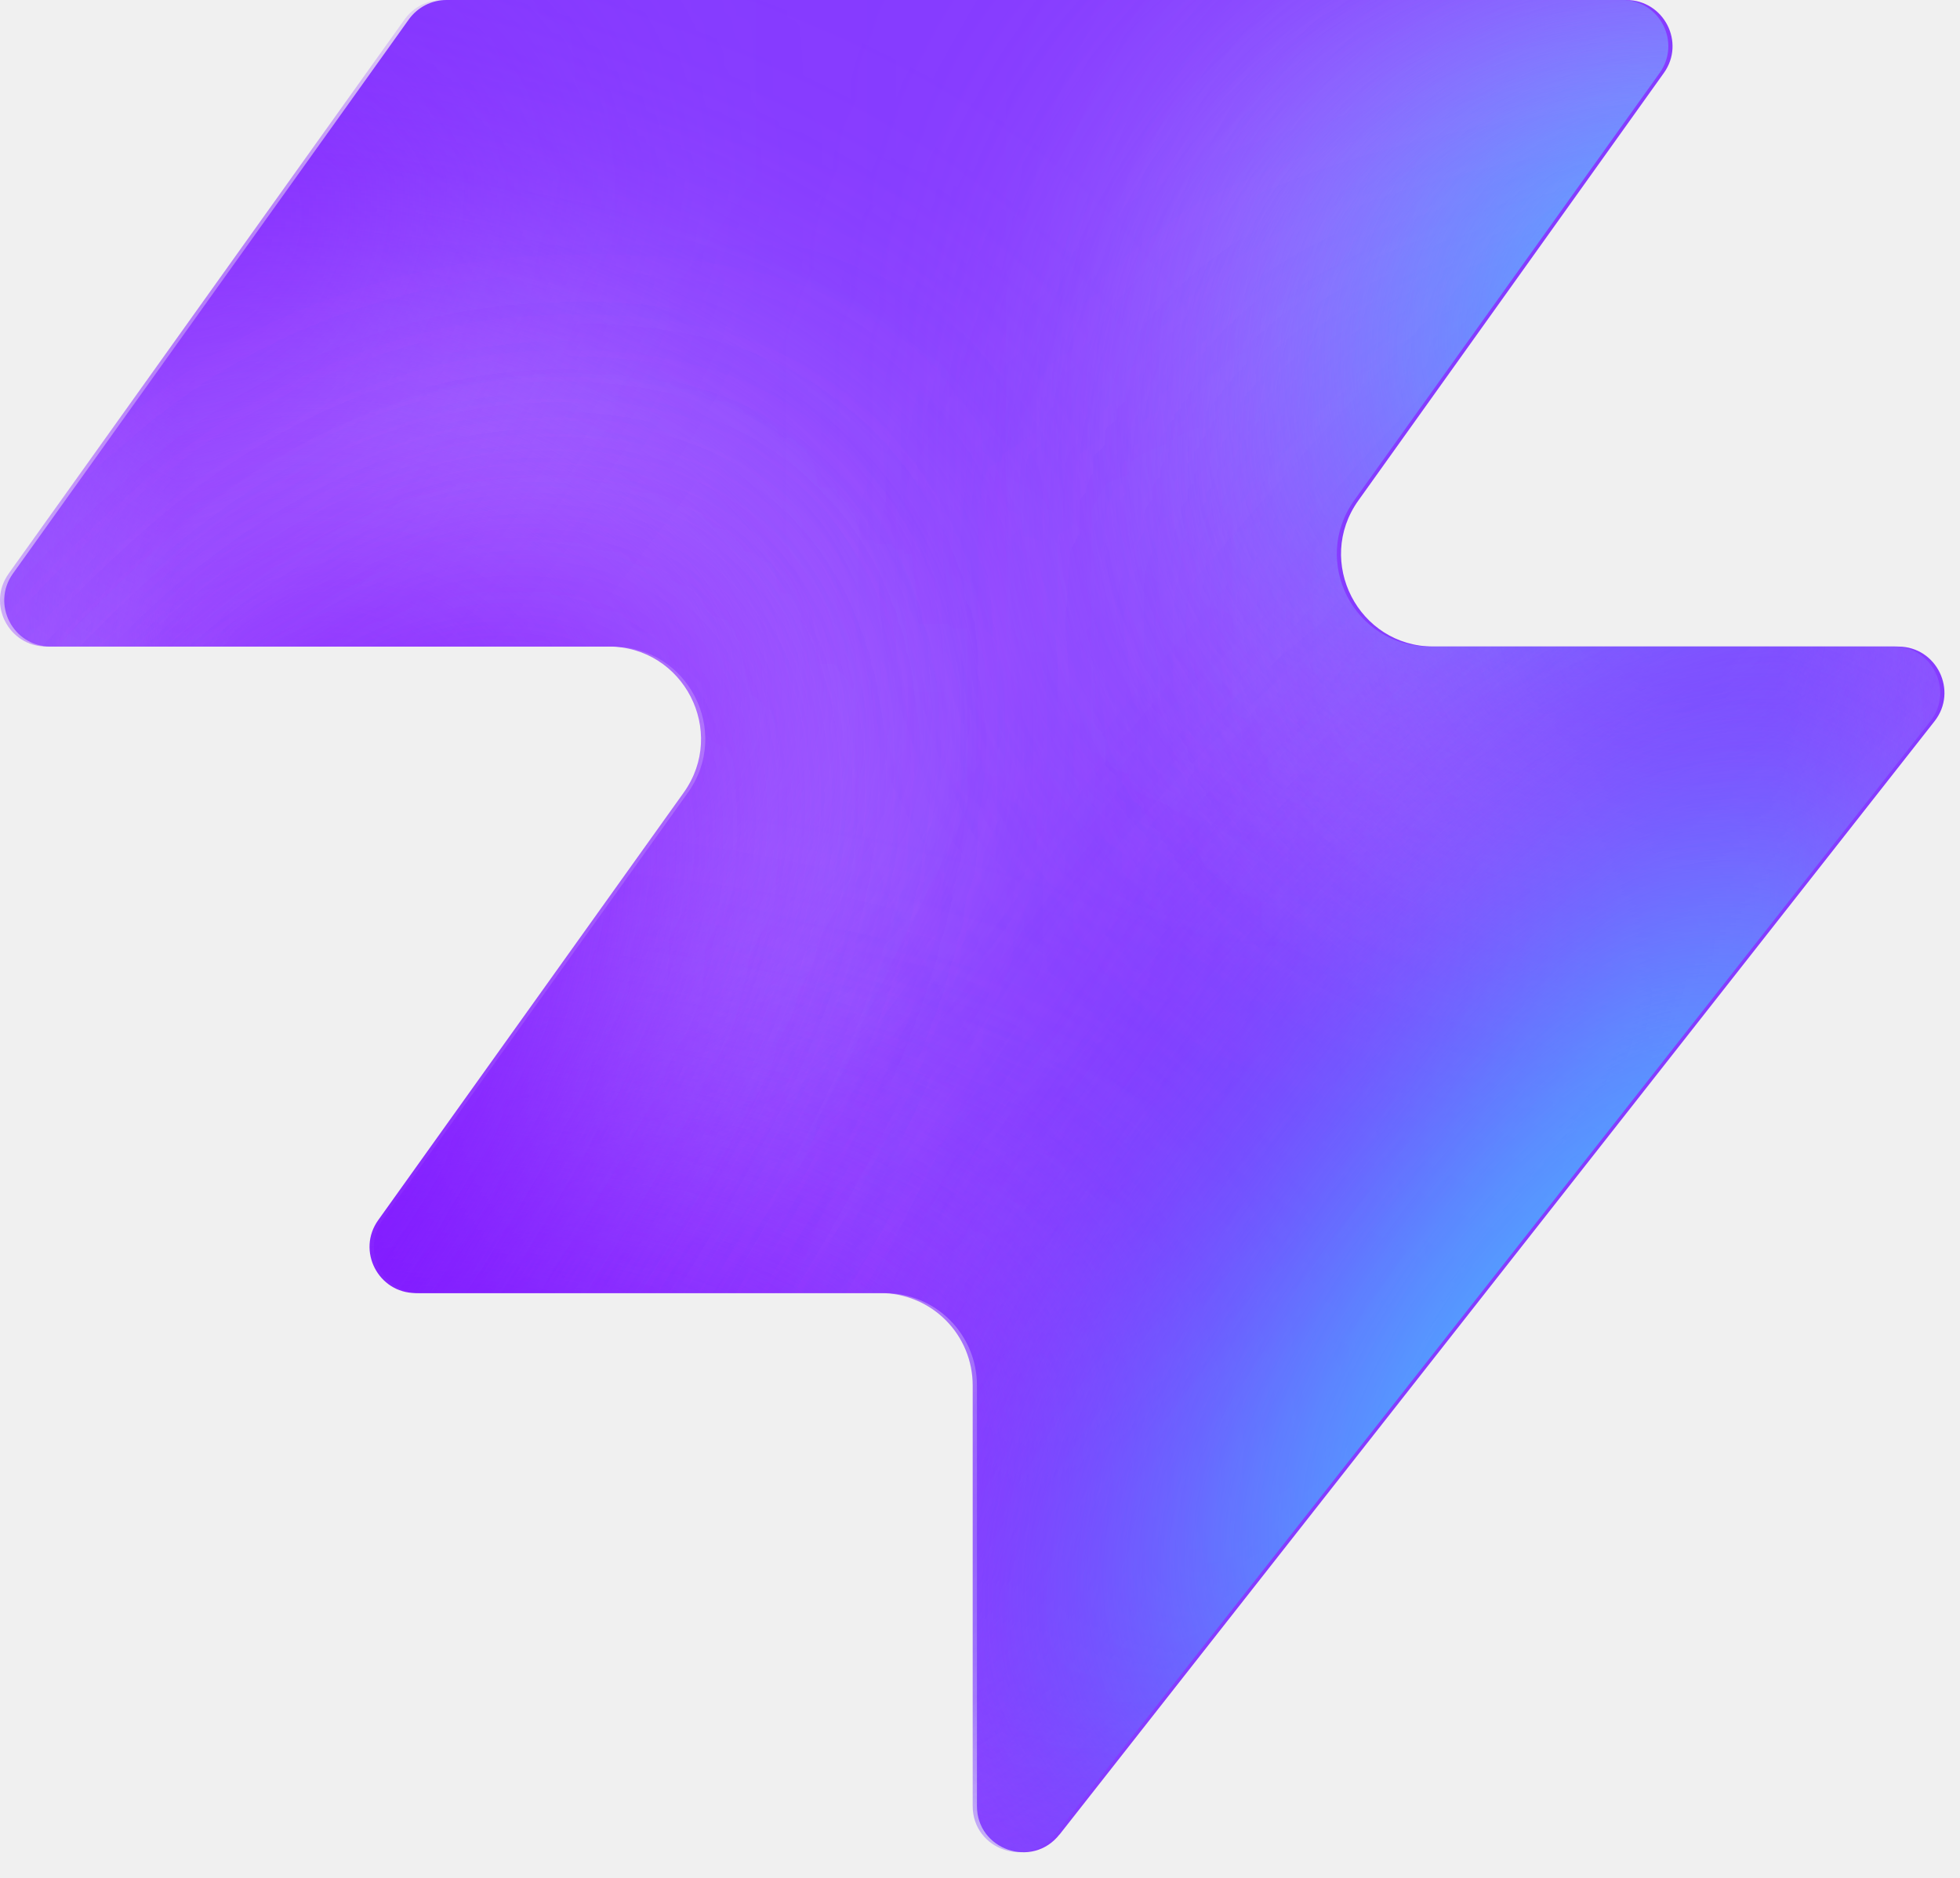
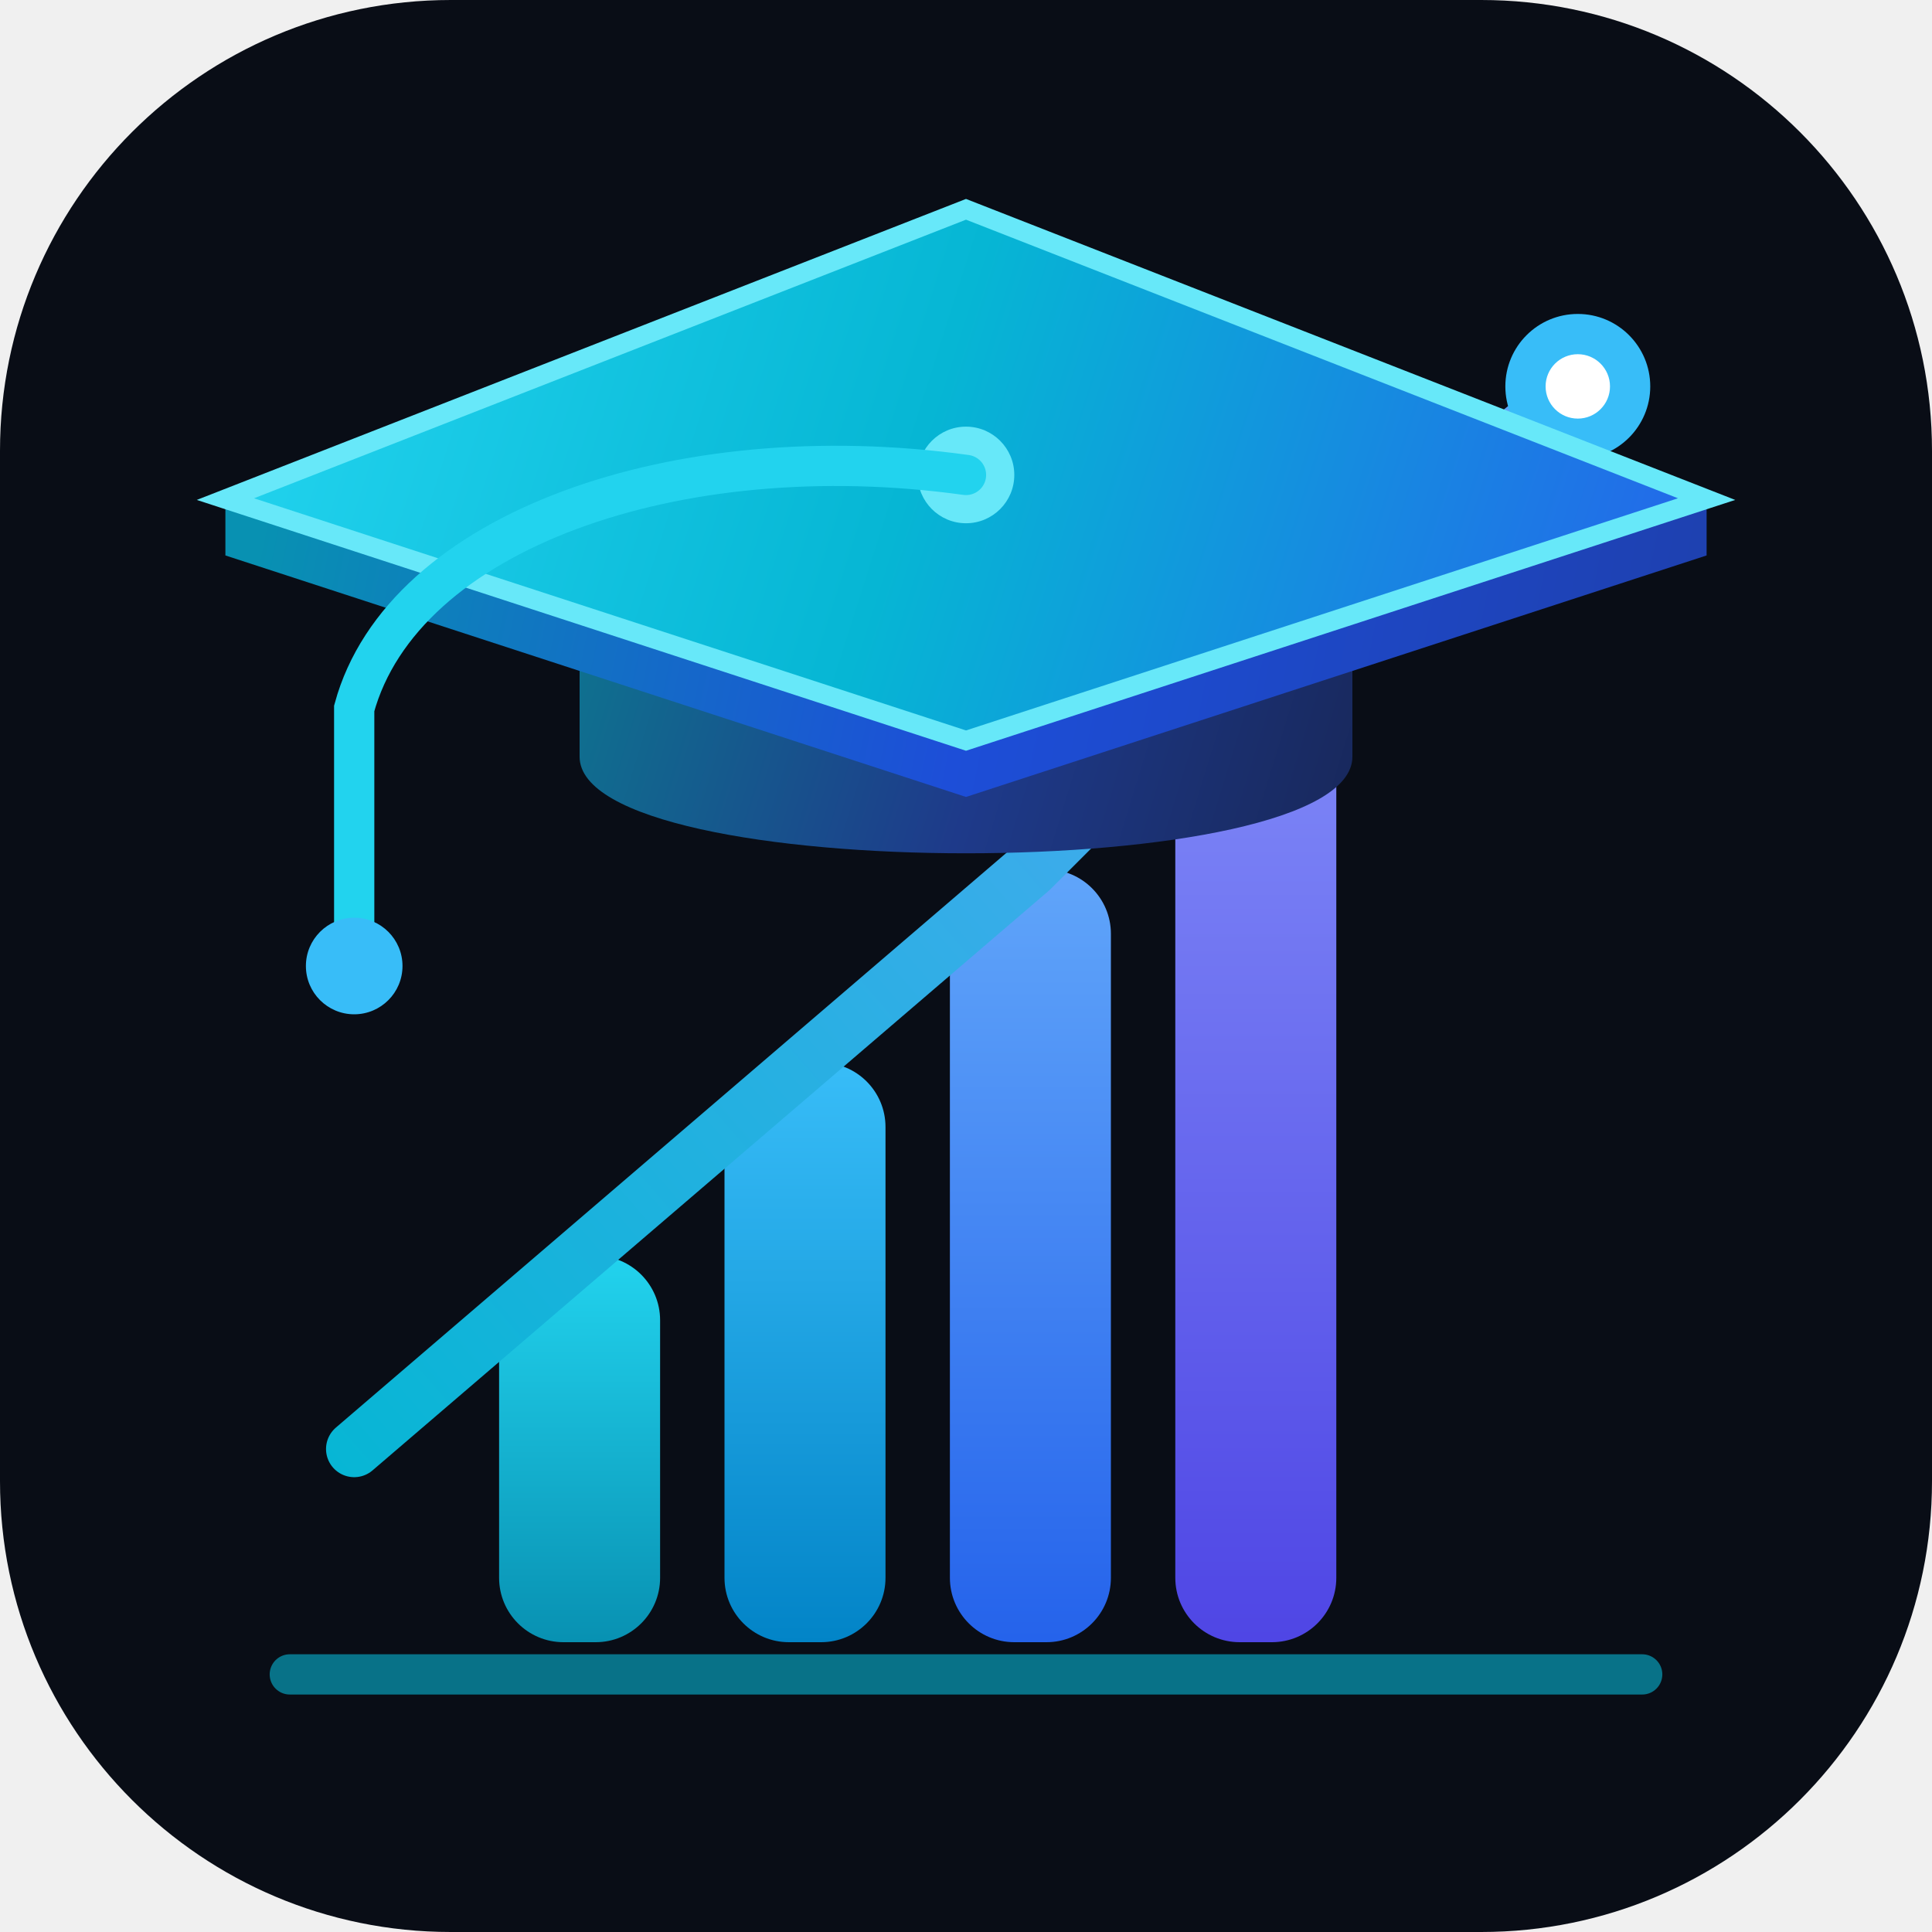
- <svg xmlns="http://www.w3.org/2000/svg" width="48" height="46" fill="none" viewBox="0 0 48 46">
-   <path fill="#863bff" d="M25.946 44.938c-.664.845-2.021.375-2.021-.698V33.937a2.26 2.26 0 0 0-2.262-2.262H10.287c-.92 0-1.456-1.04-.92-1.788l7.48-10.471c1.07-1.497 0-3.578-1.842-3.578H1.237c-.92 0-1.456-1.04-.92-1.788L10.013.474c.214-.297.556-.474.92-.474h28.894c.92 0 1.456 1.04.92 1.788l-7.48 10.471c-1.07 1.498 0 3.579 1.842 3.579h11.377c.943 0 1.473 1.088.89 1.83L25.947 44.94z" style="fill:#863bff;fill:color(display-p3 .525 .23 1);fill-opacity:1" />
-   <mask id="a" width="48" height="46" x="0" y="0" maskUnits="userSpaceOnUse" style="mask-type:alpha">
-     <path fill="#000" d="M25.842 44.938c-.664.844-2.021.375-2.021-.698V33.937a2.26 2.26 0 0 0-2.262-2.262H10.183c-.92 0-1.456-1.04-.92-1.788l7.48-10.471c1.07-1.498 0-3.579-1.842-3.579H1.133c-.92 0-1.456-1.04-.92-1.787L9.91.473c.214-.297.556-.474.92-.474h28.894c.92 0 1.456 1.04.92 1.788l-7.48 10.471c-1.07 1.498 0 3.578 1.842 3.578h11.377c.943 0 1.473 1.088.89 1.832L25.843 44.94z" style="fill:#000;fill-opacity:1" />
-   </mask>
-   <g mask="url(#a)">
-     <g filter="url(#b)">
-       <ellipse cx="5.508" cy="14.704" fill="#ede6ff" rx="5.508" ry="14.704" style="fill:#ede6ff;fill:color(display-p3 .927 .903 1);fill-opacity:1" transform="matrix(.00324 1 1 -.00324 -4.47 31.516)" />
-     </g>
-     <g filter="url(#c)">
-       <ellipse cx="10.399" cy="29.851" fill="#ede6ff" rx="10.399" ry="29.851" style="fill:#ede6ff;fill:color(display-p3 .927 .903 1);fill-opacity:1" transform="matrix(.00324 1 1 -.00324 -39.328 7.883)" />
-     </g>
-     <g filter="url(#d)">
-       <ellipse cx="5.508" cy="30.487" fill="#7e14ff" rx="5.508" ry="30.487" style="fill:#7e14ff;fill:color(display-p3 .492 .077 1);fill-opacity:1" transform="rotate(89.814 -25.913 -14.639)scale(1 -1)" />
-     </g>
-     <g filter="url(#e)">
-       <ellipse cx="5.508" cy="30.599" fill="#7e14ff" rx="5.508" ry="30.599" style="fill:#7e14ff;fill:color(display-p3 .492 .077 1);fill-opacity:1" transform="rotate(89.814 -32.644 -3.334)scale(1 -1)" />
-     </g>
-     <g filter="url(#f)">
-       <ellipse cx="5.508" cy="30.599" fill="#7e14ff" rx="5.508" ry="30.599" style="fill:#7e14ff;fill:color(display-p3 .492 .077 1);fill-opacity:1" transform="matrix(.00324 1 1 -.00324 -34.34 30.47)" />
-     </g>
-     <g filter="url(#g)">
-       <ellipse cx="14.072" cy="22.078" fill="#ede6ff" rx="14.072" ry="22.078" style="fill:#ede6ff;fill:color(display-p3 .927 .903 1);fill-opacity:1" transform="rotate(93.35 24.506 48.493)scale(-1 1)" />
-     </g>
-     <g filter="url(#h)">
-       <ellipse cx="3.47" cy="21.501" fill="#7e14ff" rx="3.47" ry="21.501" style="fill:#7e14ff;fill:color(display-p3 .492 .077 1);fill-opacity:1" transform="rotate(89.009 28.708 47.59)scale(-1 1)" />
-     </g>
-     <g filter="url(#i)">
-       <ellipse cx="3.47" cy="21.501" fill="#7e14ff" rx="3.47" ry="21.501" style="fill:#7e14ff;fill:color(display-p3 .492 .077 1);fill-opacity:1" transform="rotate(89.009 28.708 47.59)scale(-1 1)" />
-     </g>
-     <g filter="url(#j)">
-       <ellipse cx=".387" cy="8.972" fill="#7e14ff" rx="4.407" ry="29.108" style="fill:#7e14ff;fill:color(display-p3 .492 .077 1);fill-opacity:1" transform="rotate(39.51 .387 8.972)" />
-     </g>
-     <g filter="url(#k)">
-       <ellipse cx="47.523" cy="-6.092" fill="#7e14ff" rx="4.407" ry="29.108" style="fill:#7e14ff;fill:color(display-p3 .492 .077 1);fill-opacity:1" transform="rotate(37.892 47.523 -6.092)" />
-     </g>
-     <g filter="url(#l)">
-       <ellipse cx="41.412" cy="6.333" fill="#47bfff" rx="5.971" ry="9.665" style="fill:#47bfff;fill:color(display-p3 .28 .748 1);fill-opacity:1" transform="rotate(37.892 41.412 6.333)" />
-     </g>
-     <g filter="url(#m)">
-       <ellipse cx="-1.879" cy="38.332" fill="#7e14ff" rx="4.407" ry="29.108" style="fill:#7e14ff;fill:color(display-p3 .492 .077 1);fill-opacity:1" transform="rotate(37.892 -1.88 38.332)" />
-     </g>
-     <g filter="url(#n)">
-       <ellipse cx="-1.879" cy="38.332" fill="#7e14ff" rx="4.407" ry="29.108" style="fill:#7e14ff;fill:color(display-p3 .492 .077 1);fill-opacity:1" transform="rotate(37.892 -1.88 38.332)" />
-     </g>
-     <g filter="url(#o)">
-       <ellipse cx="35.651" cy="29.907" fill="#7e14ff" rx="4.407" ry="29.108" style="fill:#7e14ff;fill:color(display-p3 .492 .077 1);fill-opacity:1" transform="rotate(37.892 35.651 29.907)" />
-     </g>
-     <g filter="url(#p)">
-       <ellipse cx="38.418" cy="32.4" fill="#47bfff" rx="5.971" ry="15.297" style="fill:#47bfff;fill:color(display-p3 .28 .748 1);fill-opacity:1" transform="rotate(37.892 38.418 32.4)" />
-     </g>
+ <svg xmlns="http://www.w3.org/2000/svg" viewBox="0 0 120 120" fill="none">
+   <defs>
+     <linearGradient id="favCapGrad" x1="16" y1="20" x2="104" y2="48" gradientUnits="userSpaceOnUse">
+       <stop offset="0%" stop-color="#22d3ee" />
+       <stop offset="45%" stop-color="#06b6d4" />
+       <stop offset="100%" stop-color="#2563eb" />
+     </linearGradient>
+     <linearGradient id="favRimGrad" x1="16" y1="34" x2="104" y2="52" gradientUnits="userSpaceOnUse">
+       <stop offset="0%" stop-color="#0891b2" />
+       <stop offset="50%" stop-color="#1d4ed8" />
+       <stop offset="100%" stop-color="#1e40af" />
+     </linearGradient>
+     <linearGradient id="favUnderGrad" x1="34" y1="42" x2="86" y2="58" gradientUnits="userSpaceOnUse">
+       <stop offset="0%" stop-color="#0e7490" />
+       <stop offset="50%" stop-color="#1e3a8a" />
+       <stop offset="100%" stop-color="#172554" />
+     </linearGradient>
+     <linearGradient id="favBar1" x1="0" y1="0" x2="0" y2="1">
+       <stop offset="0%" stop-color="#22d3ee" />
+       <stop offset="100%" stop-color="#0891b2" />
+     </linearGradient>
+     <linearGradient id="favBar2" x1="0" y1="0" x2="0" y2="1">
+       <stop offset="0%" stop-color="#38bdf8" />
+       <stop offset="100%" stop-color="#0284c7" />
+     </linearGradient>
+     <linearGradient id="favBar3" x1="0" y1="0" x2="0" y2="1">
+       <stop offset="0%" stop-color="#60a5fa" />
+       <stop offset="100%" stop-color="#2563eb" />
+     </linearGradient>
+     <linearGradient id="favBar4" x1="0" y1="0" x2="0" y2="1">
+       <stop offset="0%" stop-color="#818cf8" />
+       <stop offset="100%" stop-color="#4f46e5" />
+     </linearGradient>
+     <linearGradient id="favTrend" x1="20" y1="92" x2="98" y2="24" gradientUnits="userSpaceOnUse">
+       <stop offset="0%" stop-color="#06b6d4" />
+       <stop offset="100%" stop-color="#60a5fa" />
+     </linearGradient>
+   </defs>
+   <rect width="120" height="120" rx="28" fill="#090d16" />
+   <line x1="18" y1="104" x2="102" y2="104" stroke="#06b6d4" stroke-width="2.5" stroke-linecap="round" opacity="0.6" />
+   <g>
+     <rect x="31" y="78" width="10" height="24" rx="4" fill="url(#favBar1)" />
+     <rect x="45" y="66" width="10" height="36" rx="4" fill="url(#favBar2)" />
+     <rect x="59" y="54" width="10" height="48" rx="4" fill="url(#favBar3)" />
+     <rect x="73" y="40" width="10" height="62" rx="4" fill="url(#favBar4)" />
  </g>
-   <defs>
-     <filter id="b" width="60.045" height="41.654" x="-19.77" y="16.149" color-interpolation-filters="sRGB" filterUnits="userSpaceOnUse">
-       <feFlood flood-opacity="0" result="BackgroundImageFix" />
-       <feBlend in="SourceGraphic" in2="BackgroundImageFix" result="shape" />
-       <feGaussianBlur result="effect1_foregroundBlur_2002_17158" stdDeviation="7.659" />
-     </filter>
-     <filter id="c" width="90.34" height="51.437" x="-54.613" y="-7.533" color-interpolation-filters="sRGB" filterUnits="userSpaceOnUse">
-       <feFlood flood-opacity="0" result="BackgroundImageFix" />
-       <feBlend in="SourceGraphic" in2="BackgroundImageFix" result="shape" />
-       <feGaussianBlur result="effect1_foregroundBlur_2002_17158" stdDeviation="7.659" />
-     </filter>
-     <filter id="d" width="79.355" height="29.4" x="-49.64" y="2.03" color-interpolation-filters="sRGB" filterUnits="userSpaceOnUse">
-       <feFlood flood-opacity="0" result="BackgroundImageFix" />
-       <feBlend in="SourceGraphic" in2="BackgroundImageFix" result="shape" />
-       <feGaussianBlur result="effect1_foregroundBlur_2002_17158" stdDeviation="4.596" />
-     </filter>
-     <filter id="e" width="79.579" height="29.4" x="-45.045" y="20.029" color-interpolation-filters="sRGB" filterUnits="userSpaceOnUse">
-       <feFlood flood-opacity="0" result="BackgroundImageFix" />
-       <feBlend in="SourceGraphic" in2="BackgroundImageFix" result="shape" />
-       <feGaussianBlur result="effect1_foregroundBlur_2002_17158" stdDeviation="4.596" />
-     </filter>
-     <filter id="f" width="79.579" height="29.4" x="-43.513" y="21.178" color-interpolation-filters="sRGB" filterUnits="userSpaceOnUse">
-       <feFlood flood-opacity="0" result="BackgroundImageFix" />
-       <feBlend in="SourceGraphic" in2="BackgroundImageFix" result="shape" />
-       <feGaussianBlur result="effect1_foregroundBlur_2002_17158" stdDeviation="4.596" />
-     </filter>
-     <filter id="g" width="74.749" height="58.852" x="15.756" y="-17.901" color-interpolation-filters="sRGB" filterUnits="userSpaceOnUse">
-       <feFlood flood-opacity="0" result="BackgroundImageFix" />
-       <feBlend in="SourceGraphic" in2="BackgroundImageFix" result="shape" />
-       <feGaussianBlur result="effect1_foregroundBlur_2002_17158" stdDeviation="7.659" />
-     </filter>
-     <filter id="h" width="61.377" height="25.362" x="23.548" y="2.284" color-interpolation-filters="sRGB" filterUnits="userSpaceOnUse">
-       <feFlood flood-opacity="0" result="BackgroundImageFix" />
-       <feBlend in="SourceGraphic" in2="BackgroundImageFix" result="shape" />
-       <feGaussianBlur result="effect1_foregroundBlur_2002_17158" stdDeviation="4.596" />
-     </filter>
-     <filter id="i" width="61.377" height="25.362" x="23.548" y="2.284" color-interpolation-filters="sRGB" filterUnits="userSpaceOnUse">
-       <feFlood flood-opacity="0" result="BackgroundImageFix" />
-       <feBlend in="SourceGraphic" in2="BackgroundImageFix" result="shape" />
-       <feGaussianBlur result="effect1_foregroundBlur_2002_17158" stdDeviation="4.596" />
-     </filter>
-     <filter id="j" width="56.045" height="63.649" x="-27.636" y="-22.853" color-interpolation-filters="sRGB" filterUnits="userSpaceOnUse">
-       <feFlood flood-opacity="0" result="BackgroundImageFix" />
-       <feBlend in="SourceGraphic" in2="BackgroundImageFix" result="shape" />
-       <feGaussianBlur result="effect1_foregroundBlur_2002_17158" stdDeviation="4.596" />
-     </filter>
-     <filter id="k" width="54.814" height="64.646" x="20.116" y="-38.415" color-interpolation-filters="sRGB" filterUnits="userSpaceOnUse">
-       <feFlood flood-opacity="0" result="BackgroundImageFix" />
-       <feBlend in="SourceGraphic" in2="BackgroundImageFix" result="shape" />
-       <feGaussianBlur result="effect1_foregroundBlur_2002_17158" stdDeviation="4.596" />
-     </filter>
-     <filter id="l" width="33.541" height="35.313" x="24.641" y="-11.323" color-interpolation-filters="sRGB" filterUnits="userSpaceOnUse">
-       <feFlood flood-opacity="0" result="BackgroundImageFix" />
-       <feBlend in="SourceGraphic" in2="BackgroundImageFix" result="shape" />
-       <feGaussianBlur result="effect1_foregroundBlur_2002_17158" stdDeviation="4.596" />
-     </filter>
-     <filter id="m" width="54.814" height="64.646" x="-29.286" y="6.009" color-interpolation-filters="sRGB" filterUnits="userSpaceOnUse">
-       <feFlood flood-opacity="0" result="BackgroundImageFix" />
-       <feBlend in="SourceGraphic" in2="BackgroundImageFix" result="shape" />
-       <feGaussianBlur result="effect1_foregroundBlur_2002_17158" stdDeviation="4.596" />
-     </filter>
-     <filter id="n" width="54.814" height="64.646" x="-29.286" y="6.009" color-interpolation-filters="sRGB" filterUnits="userSpaceOnUse">
-       <feFlood flood-opacity="0" result="BackgroundImageFix" />
-       <feBlend in="SourceGraphic" in2="BackgroundImageFix" result="shape" />
-       <feGaussianBlur result="effect1_foregroundBlur_2002_17158" stdDeviation="4.596" />
-     </filter>
-     <filter id="o" width="54.814" height="64.646" x="8.244" y="-2.416" color-interpolation-filters="sRGB" filterUnits="userSpaceOnUse">
-       <feFlood flood-opacity="0" result="BackgroundImageFix" />
-       <feBlend in="SourceGraphic" in2="BackgroundImageFix" result="shape" />
-       <feGaussianBlur result="effect1_foregroundBlur_2002_17158" stdDeviation="4.596" />
-     </filter>
-     <filter id="p" width="39.409" height="43.623" x="18.713" y="10.588" color-interpolation-filters="sRGB" filterUnits="userSpaceOnUse">
-       <feFlood flood-opacity="0" result="BackgroundImageFix" />
-       <feBlend in="SourceGraphic" in2="BackgroundImageFix" result="shape" />
-       <feGaussianBlur result="effect1_foregroundBlur_2002_17158" stdDeviation="4.596" />
-     </filter>
-   </defs>
+   <path d="M 22 90 L 36 78 L 50 66 L 64 54 L 78 40 L 98 24" fill="none" stroke="url(#favTrend)" stroke-width="3.5" stroke-linecap="round" stroke-linejoin="round" />
+   <circle cx="98" cy="24" r="4.5" fill="#38bdf8" />
+   <circle cx="98" cy="24" r="2" fill="#ffffff" />
+   <path d="M 36 39 L 36 47 C 36 55 84 55 84 47 L 84 39 Z" fill="url(#favUnderGrad)" />
+   <path d="M 14 31 L 60 46 L 106 31 L 106 34.5 L 60 49.5 L 14 34.5 Z" fill="url(#favRimGrad)" />
+   <polygon points="60,13 106,31 60,46 14,31" fill="url(#favCapGrad)" stroke="#67e8f9" stroke-width="1.2" />
+   <circle cx="60" cy="29.5" r="3" fill="#67e8f9" />
+   <path d="M 60 29.5 C 42 27 25 33 22 44 L 22 58" fill="none" stroke="#22d3ee" stroke-width="2.5" stroke-linecap="round" />
+   <circle cx="22" cy="60" r="3" fill="#38bdf8" />
</svg>
